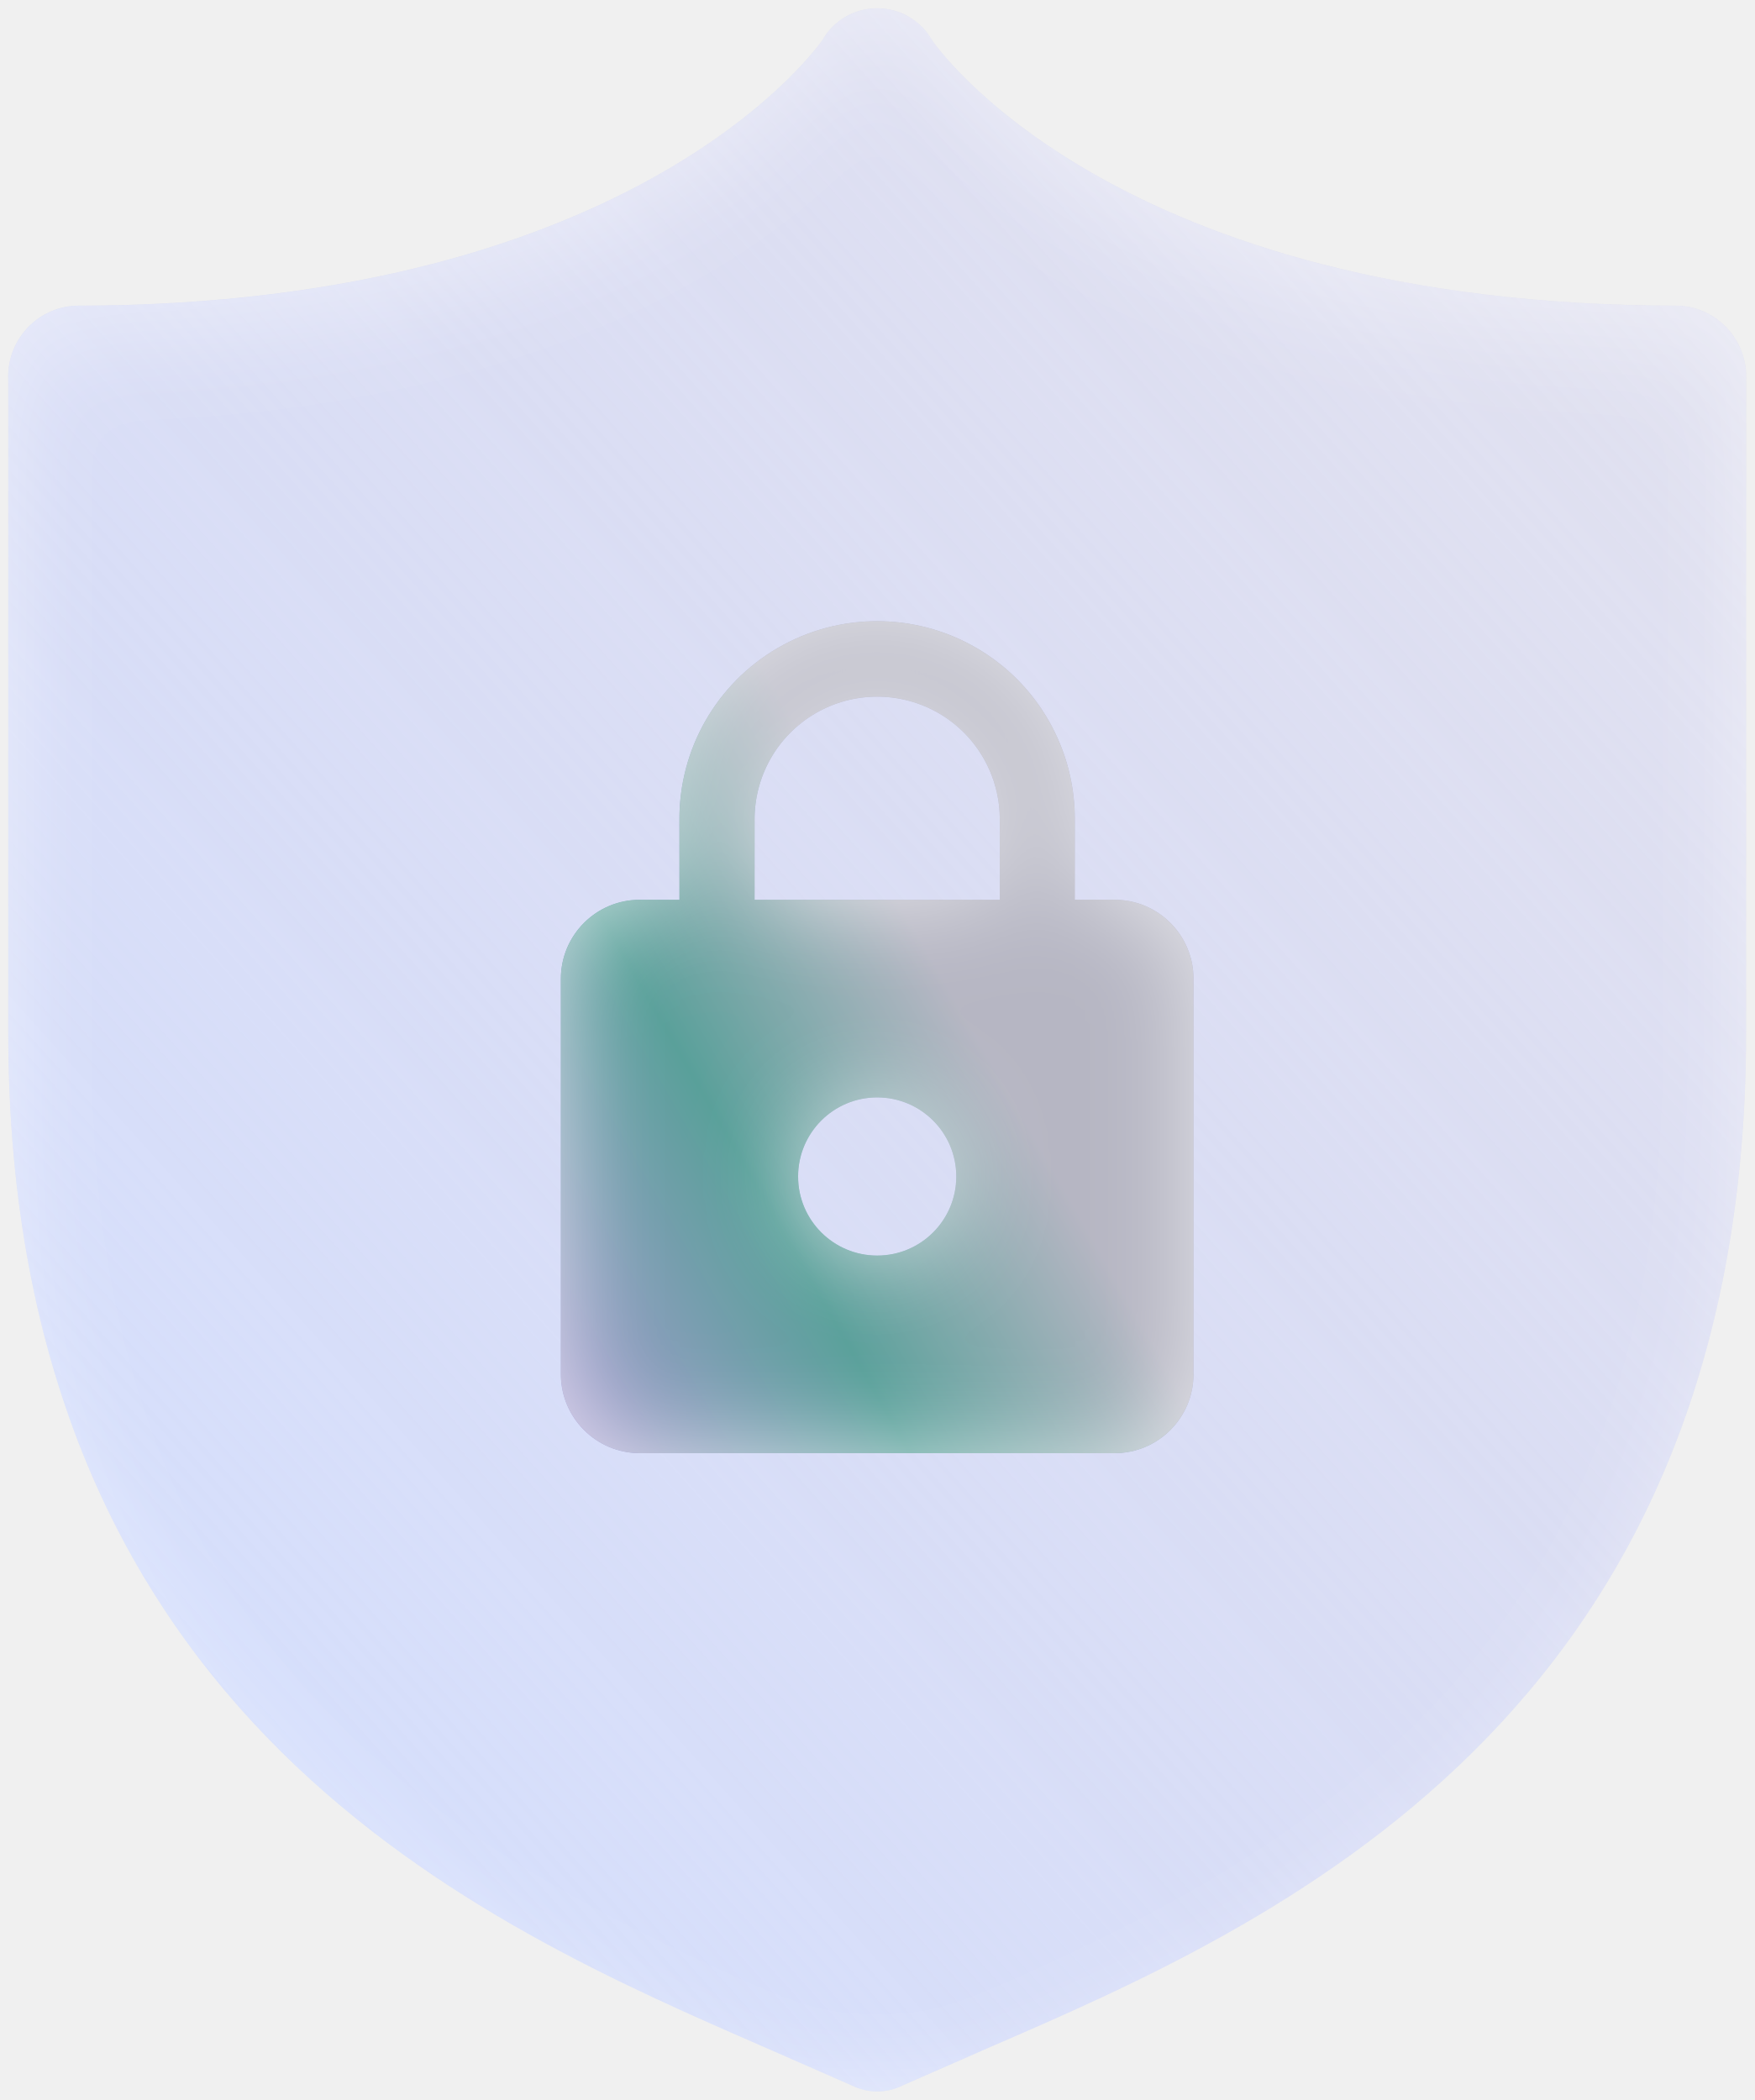
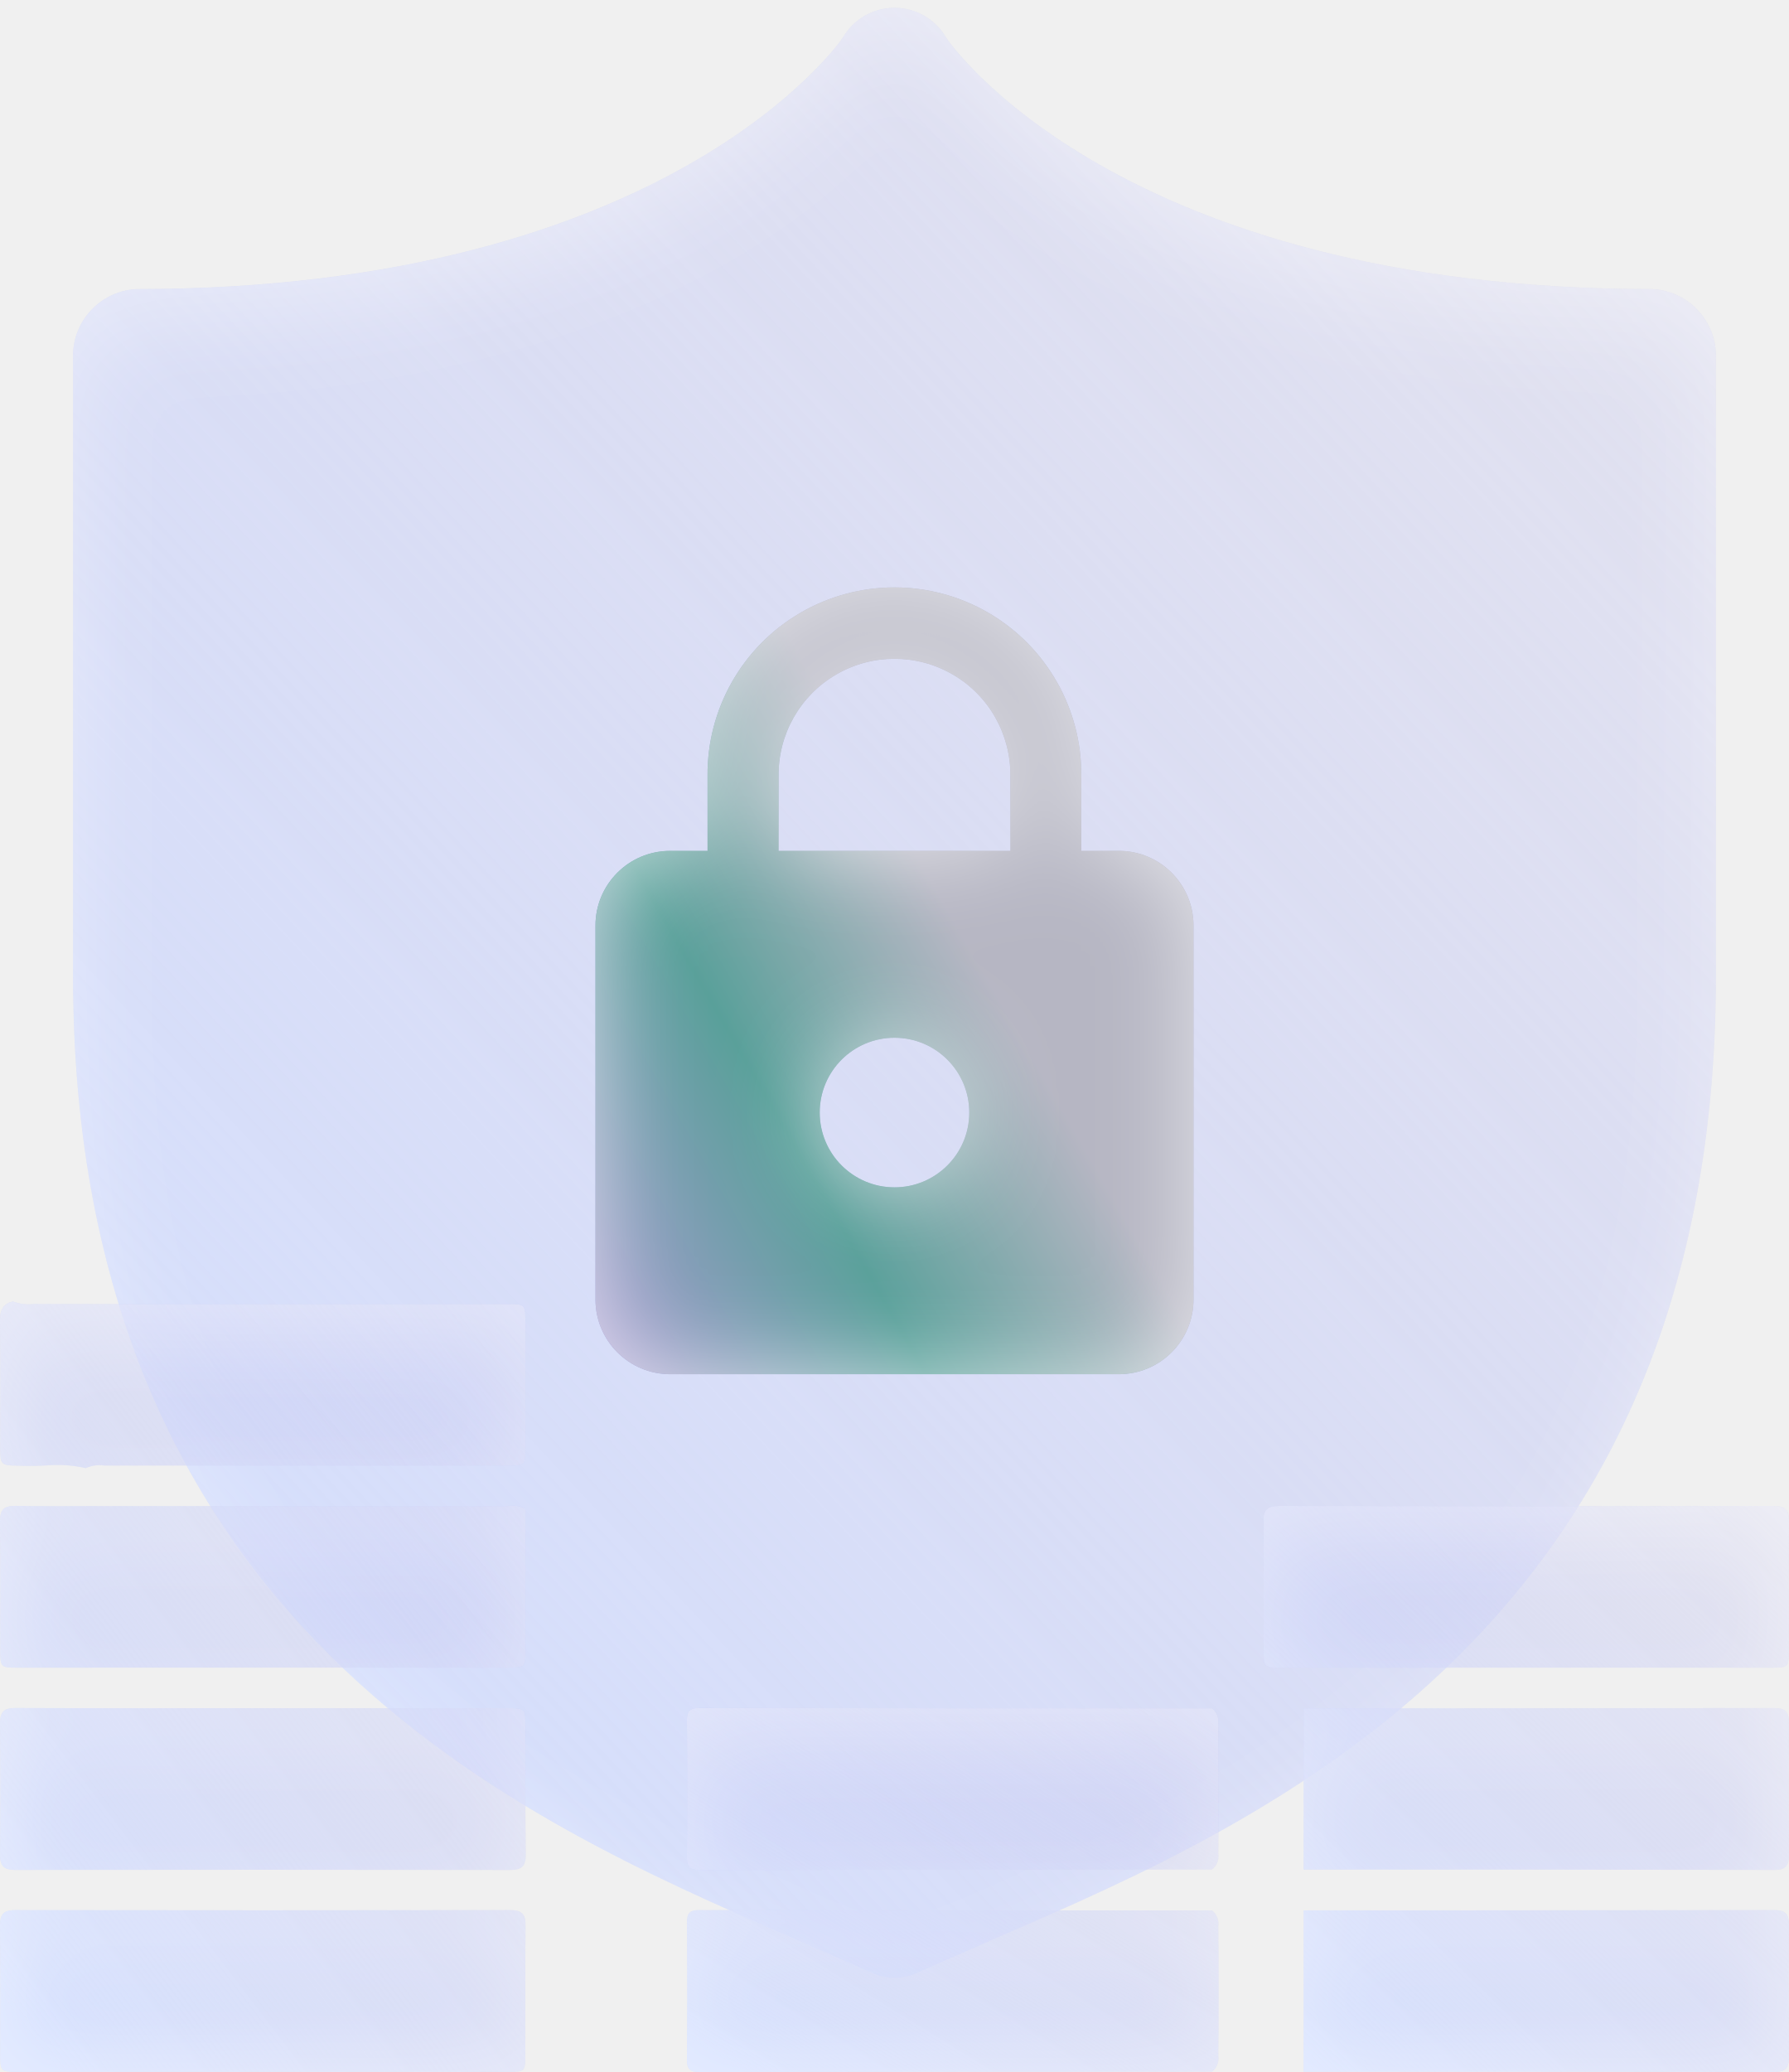
- <svg xmlns="http://www.w3.org/2000/svg" width="106.275" height="127.23" viewBox="0 0 106.275 127.23">
+ <svg xmlns="http://www.w3.org/2000/svg" width="114.64" height="132.748" viewBox="0 0 114.64 132.748">
  <defs>
-     <linearGradient id="linear-gradient" x1="1" x2="0.097" y2="1" gradientUnits="objectBoundingBox">
+     <linearGradient id="a" x1="1" x2="0.097" y2="1" gradientUnits="objectBoundingBox">
      <stop offset="0" stop-color="#c7c7ef" stop-opacity="0.306" />
      <stop offset="1" stop-color="#d6e1ff" />
    </linearGradient>
-     <filter id="Path_2336">
+     <filter id="b">
      <feOffset dy="2" input="SourceAlpha" />
-       <feGaussianBlur stdDeviation="3" result="blur" />
-       <feFlood flood-color="#fff" flood-opacity="0.361" result="color" />
-       <feComposite operator="out" in="SourceGraphic" in2="blur" />
-       <feComposite operator="in" in="color" />
+       <feGaussianBlur stdDeviation="3" result="c" />
+       <feFlood flood-color="#fff" flood-opacity="0.361" result="d" />
+       <feComposite operator="out" in="SourceGraphic" in2="c" />
+       <feComposite operator="in" in="d" />
      <feComposite operator="in" in2="SourceGraphic" />
    </filter>
-     <linearGradient id="linear-gradient-2" x1="0.658" y1="0.5" x2="0" y2="1" gradientUnits="objectBoundingBox">
+     <linearGradient id="e" x1="0.658" y1="0.5" x2="0" y2="1" gradientUnits="objectBoundingBox">
      <stop offset="0" stop-color="#b6b6c3" />
      <stop offset="0.467" stop-color="#59a09a" />
      <stop offset="1" stop-color="#a99bd1" />
    </linearGradient>
-     <filter id="Path_2411">
+     <filter id="f">
      <feOffset input="SourceAlpha" />
-       <feGaussianBlur stdDeviation="3" result="blur-2" />
-       <feFlood flood-color="#fff" flood-opacity="0.635" result="color-2" />
-       <feComposite operator="out" in="SourceGraphic" in2="blur-2" />
-       <feComposite operator="in" in="color-2" />
+       <feGaussianBlur stdDeviation="3" result="g" />
+       <feFlood flood-color="#fff" flood-opacity="0.635" result="h" />
+       <feComposite operator="out" in="SourceGraphic" in2="g" />
+       <feComposite operator="in" in="h" />
+       <feComposite operator="in" in2="SourceGraphic" />
+     </filter>
+     <filter id="j">
+       <feOffset dy="2" input="SourceAlpha" />
+       <feGaussianBlur stdDeviation="3" result="k" />
+       <feFlood flood-color="#fff" flood-opacity="0.361" result="l" />
+       <feComposite operator="out" in="SourceGraphic" in2="k" />
+       <feComposite operator="in" in="l" />
+       <feComposite operator="in" in2="SourceGraphic" />
+     </filter>
+     <filter id="n">
+       <feOffset dy="2" input="SourceAlpha" />
+       <feGaussianBlur stdDeviation="3" result="o" />
+       <feFlood flood-color="#fff" flood-opacity="0.361" result="p" />
+       <feComposite operator="out" in="SourceGraphic" in2="o" />
+       <feComposite operator="in" in="p" />
+       <feComposite operator="in" in2="SourceGraphic" />
+     </filter>
+     <filter id="r">
+       <feOffset dy="2" input="SourceAlpha" />
+       <feGaussianBlur stdDeviation="3" result="s" />
+       <feFlood flood-color="#fff" flood-opacity="0.361" result="t" />
+       <feComposite operator="out" in="SourceGraphic" in2="s" />
+       <feComposite operator="in" in="t" />
      <feComposite operator="in" in2="SourceGraphic" />
    </filter>
  </defs>
-   <g id="Group_12035" data-name="Group 12035" transform="translate(0.5 0.5)">
-     <g data-type="innerShadowGroup">
-       <path id="Path_2336-2" data-name="Path 2336" d="M104.226,20.023C69.85,20.023,59.039,4.065,58.958,3.93a3.823,3.823,0,0,0-6.64,0S41.425,20.023,7.049,20.023A4.3,4.3,0,0,0,3,24.531V64.02c0,41.7,28.789,54.094,45.957,61.577l5.142,2.254a3.454,3.454,0,0,0,3.077,0l5.142-2.254c17.168-7.438,45.957-19.925,45.957-61.577V24.531A4.3,4.3,0,0,0,104.226,20.023Z" transform="translate(-3 -2.002)" fill="url(#linear-gradient)" />
-       <g transform="matrix(1, 0, 0, 1, -0.5, -0.5)" filter="url(#Path_2336)">
-         <path id="Path_2336-3" data-name="Path 2336" d="M104.226,20.023C69.85,20.023,59.039,4.065,58.958,3.93a3.823,3.823,0,0,0-6.64,0S41.425,20.023,7.049,20.023A4.3,4.3,0,0,0,3,24.531V64.02c0,41.7,28.789,54.094,45.957,61.577l5.142,2.254a3.454,3.454,0,0,0,3.077,0l5.142-2.254c17.168-7.438,45.957-19.925,45.957-61.577V24.531A4.3,4.3,0,0,0,104.226,20.023Z" transform="translate(-2.5 -1.5)" fill="#fff" />
+   <g transform="translate(0 0.5)">
+     <g transform="translate(4.682)">
+       <g data-type="innerShadowGroup">
+         <path d="M104.226,20.023C69.85,20.023,59.039,4.065,58.958,3.93a3.823,3.823,0,0,0-6.64,0S41.425,20.023,7.049,20.023A4.3,4.3,0,0,0,3,24.531V64.02c0,41.7,28.789,54.094,45.957,61.577l5.142,2.254a3.454,3.454,0,0,0,3.077,0l5.142-2.254c17.168-7.438,45.957-19.925,45.957-61.577V24.531A4.3,4.3,0,0,0,104.226,20.023Z" transform="translate(-3 -2.002)" fill="url(#a)" />
+         <g transform="matrix(1, 0, 0, 1, -4.68, -0.5)" filter="url(#b)">
+           <path d="M104.226,20.023C69.85,20.023,59.039,4.065,58.958,3.93a3.823,3.823,0,0,0-6.64,0S41.425,20.023,7.049,20.023A4.3,4.3,0,0,0,3,24.531V64.02c0,41.7,28.789,54.094,45.957,61.577l5.142,2.254a3.454,3.454,0,0,0,3.077,0l5.142-2.254c17.168-7.438,45.957-19.925,45.957-61.577V24.531A4.3,4.3,0,0,0,104.226,20.023Z" transform="translate(1.68 -1.5)" fill="#fff" />
+         </g>
+         <path d="M104.226,20.023C69.85,20.023,59.039,4.065,58.958,3.93a3.823,3.823,0,0,0-6.64,0S41.425,20.023,7.049,20.023A4.3,4.3,0,0,0,3,24.531V64.02c0,41.7,28.789,54.094,45.957,61.577l5.142,2.254a3.454,3.454,0,0,0,3.077,0l5.142-2.254c17.168-7.438,45.957-19.925,45.957-61.577V24.531A4.3,4.3,0,0,0,104.226,20.023Z" transform="translate(-3 -2.002)" fill="none" stroke="rgba(0,0,0,0)" stroke-miterlimit="10" stroke-width="1" />
      </g>
-       <path id="Path_2336-4" data-name="Path 2336" d="M104.226,20.023C69.85,20.023,59.039,4.065,58.958,3.93a3.823,3.823,0,0,0-6.64,0S41.425,20.023,7.049,20.023A4.3,4.3,0,0,0,3,24.531V64.02c0,41.7,28.789,54.094,45.957,61.577l5.142,2.254a3.454,3.454,0,0,0,3.077,0l5.142-2.254c17.168-7.438,45.957-19.925,45.957-61.577V24.531A4.3,4.3,0,0,0,104.226,20.023Z" transform="translate(-3 -2.002)" fill="none" stroke="rgba(0,0,0,0)" stroke-miterlimit="10" stroke-width="1" />
+       <g transform="translate(33.475 37.243)">
+         <g data-type="innerShadowGroup">
+           <path d="M41.535,18.767h-2.4V13.977a11.977,11.977,0,1,0-23.953,0v4.791h-2.4A4.789,4.789,0,0,0,8,23.558V47.512A4.789,4.789,0,0,0,12.791,52.3H41.535a4.789,4.789,0,0,0,4.791-4.791V23.558A4.789,4.789,0,0,0,41.535,18.767ZM27.163,40.326a4.791,4.791,0,1,1,4.791-4.791A4.789,4.789,0,0,1,27.163,40.326Zm7.426-21.558H19.737V13.977a7.426,7.426,0,1,1,14.851,0Z" transform="translate(-8 -2)" fill="url(#e)" />
+           <g transform="matrix(1, 0, 0, 1, -38.16, -37.74)" filter="url(#f)">
+             <path d="M41.535,18.767h-2.4V13.977a11.977,11.977,0,1,0-23.953,0v4.791h-2.4A4.789,4.789,0,0,0,8,23.558V47.512A4.789,4.789,0,0,0,12.791,52.3H41.535a4.789,4.789,0,0,0,4.791-4.791V23.558A4.789,4.789,0,0,0,41.535,18.767ZM27.163,40.326a4.791,4.791,0,1,1,4.791-4.791A4.789,4.789,0,0,1,27.163,40.326Zm7.426-21.558H19.737V13.977a7.426,7.426,0,1,1,14.851,0Z" transform="translate(30.16 35.74)" fill="#fff" />
+           </g>
+         </g>
+       </g>
    </g>
-     <g id="Group_12022" data-name="Group 12022" transform="translate(33.475 37.243)">
-       <g data-type="innerShadowGroup">
-         <path id="Path_2411-2" data-name="Path 2411" d="M41.535,18.767h-2.4V13.977a11.977,11.977,0,1,0-23.953,0v4.791h-2.4A4.789,4.789,0,0,0,8,23.558V47.512A4.789,4.789,0,0,0,12.791,52.3H41.535a4.789,4.789,0,0,0,4.791-4.791V23.558A4.789,4.789,0,0,0,41.535,18.767ZM27.163,40.326a4.791,4.791,0,1,1,4.791-4.791A4.789,4.789,0,0,1,27.163,40.326Zm7.426-21.558H19.737V13.977a7.426,7.426,0,1,1,14.851,0Z" transform="translate(-8 -2)" fill="url(#linear-gradient-2)" />
-         <g transform="matrix(1, 0, 0, 1, -33.98, -37.74)" filter="url(#Path_2411)">
-           <path id="Path_2411-3" data-name="Path 2411" d="M41.535,18.767h-2.4V13.977a11.977,11.977,0,1,0-23.953,0v4.791h-2.4A4.789,4.789,0,0,0,8,23.558V47.512A4.789,4.789,0,0,0,12.791,52.3H41.535a4.789,4.789,0,0,0,4.791-4.791V23.558A4.789,4.789,0,0,0,41.535,18.767ZM27.163,40.326a4.791,4.791,0,1,1,4.791-4.791A4.789,4.789,0,0,1,27.163,40.326Zm7.426-21.558H19.737V13.977a7.426,7.426,0,1,1,14.851,0Z" transform="translate(25.98 35.74)" fill="#fff" />
+     <g transform="translate(0 82.881)">
+       <g transform="translate(0 0)">
+         <g data-type="innerShadowGroup">
+           <path d="M16.845,49.357q-7.844,0-15.691,0c-1.111,0-1.14-.028-1.14-1.13,0-2.749.019-5.5-.012-8.248-.009-.74.246-.989.986-.986q15.852.024,31.7,0c.73,0,1,.24.99.984-.031,2.777-.009,5.554-.012,8.329,0,1.008-.05,1.054-1.055,1.054q-3.943,0-7.887,0ZM.986,36.422c-.737,0-.993-.249-.983-.986q.042-4.2,0-8.412C0,26.281.264,26.044,1,26.046c5.31.022,10.62.012,15.933.01q7.8,0,15.61,0c1.1,0,1.13.03,1.133,1.139,0,2.749-.019,5.5.014,8.248.007.744-.266.981-1,.981Q16.838,36.4.986,36.422Zm.078-12.957c-1,0-1.047-.054-1.05-1.059,0-2.777.019-5.551-.012-8.329-.009-.749.265-.993.993-.979,1.834.036,3.668.012,5.5.012q13,0,26,0a1.98,1.98,0,0,1,1.178.163q0,4.571,0,9.14c0,1-.05,1.047-1.062,1.047l-15.773,0ZM2.892,10.512c-.389.014-.78.03-1.166.021-1.846-.047-1.711.144-1.711-1.7C.015,6.3.036,3.768,0,1.234-.009.572.174.156.83,0A2.825,2.825,0,0,0,2.181.164q15.123,0,30.249,0c1.242,0,1.242,0,1.242,1.267q0,4,0,8.007c0,1.042-.04,1.078-1.107,1.078q-12.941,0-25.88,0a2.077,2.077,0,0,0-1.185.164A8.315,8.315,0,0,0,2.892,10.512Z" fill="url(#a)" />
+           <g transform="matrix(1, 0, 0, 1, 0, -83.38)" filter="url(#j)">
+             <path d="M16.845,49.357q-7.844,0-15.691,0c-1.111,0-1.14-.028-1.14-1.13,0-2.749.019-5.5-.012-8.248-.009-.74.246-.989.986-.986q15.852.024,31.7,0c.73,0,1,.24.99.984-.031,2.777-.009,5.554-.012,8.329,0,1.008-.05,1.054-1.055,1.054q-3.943,0-7.887,0ZM.986,36.422c-.737,0-.993-.249-.983-.986q.042-4.2,0-8.412C0,26.281.264,26.044,1,26.046c5.31.022,10.62.012,15.933.01q7.8,0,15.61,0c1.1,0,1.13.03,1.133,1.139,0,2.749-.019,5.5.014,8.248.007.744-.266.981-1,.981Q16.838,36.4.986,36.422Zm.078-12.957c-1,0-1.047-.054-1.05-1.059,0-2.777.019-5.551-.012-8.329-.009-.749.265-.993.993-.979,1.834.036,3.668.012,5.5.012q13,0,26,0a1.98,1.98,0,0,1,1.178.163q0,4.571,0,9.14c0,1-.05,1.047-1.062,1.047l-15.773,0ZM2.892,10.512c-.389.014-.78.03-1.166.021-1.846-.047-1.711.144-1.711-1.7C.015,6.3.036,3.768,0,1.234-.009.572.174.156.83,0A2.825,2.825,0,0,0,2.181.164q15.123,0,30.249,0c1.242,0,1.242,0,1.242,1.267q0,4,0,8.007c0,1.042-.04,1.078-1.107,1.078q-12.941,0-25.88,0a2.077,2.077,0,0,0-1.185.164A8.315,8.315,0,0,0,2.892,10.512Z" transform="translate(0 83.38)" fill="#fff" />
+           </g>
+         </g>
+       </g>
+       <g transform="translate(44.018 26.047)">
+         <g data-type="innerShadowGroup">
+           <path d="M0,22.542q.039-4.409,0-8.817c0-.616.218-.779.8-.779q16.426.024,32.849.021a1.076,1.076,0,0,1,.4,1q.043,4.164,0,8.329a1.068,1.068,0,0,1-.4,1Q17.226,23.3.8,23.321H.789C.211,23.321,0,23.149,0,22.542ZM0,9.594Q.039,5.186,0,.777C0,.164.219,0,.8,0Q17.23.025,33.652.019a1.078,1.078,0,0,1,.4,1q.043,4.167,0,8.328a1.07,1.07,0,0,1-.4,1Q17.226,10.36.8,10.376C.214,10.376,0,10.2,0,9.594Z" transform="translate(0 0)" fill="url(#a)" />
+           <g transform="matrix(1, 0, 0, 1, -44.02, -109.43)" filter="url(#n)">
+             <path d="M0,22.542q.039-4.409,0-8.817c0-.616.218-.779.8-.779q16.426.024,32.849.021a1.076,1.076,0,0,1,.4,1q.043,4.164,0,8.329a1.068,1.068,0,0,1-.4,1Q17.226,23.3.8,23.321H.789C.211,23.321,0,23.149,0,22.542ZM0,9.594Q.039,5.186,0,.777C0,.164.219,0,.8,0Q17.23.025,33.652.019a1.078,1.078,0,0,1,.4,1q.043,4.167,0,8.328a1.07,1.07,0,0,1-.4,1Q17.226,10.36.8,10.376C.214,10.376,0,10.2,0,9.594Z" transform="translate(44.02 109.43)" fill="#fff" />
+           </g>
+         </g>
+       </g>
+       <g transform="translate(80.958 13.101)">
+         <g transform="translate(0 0)">
+           <g data-type="innerShadowGroup">
+             <path d="M2.582,36.244q0-5.168,0-10.334,15.077,0,30.151-.019c.7,0,.952.247.945.945q-.035,4.243,0,8.488c0,.7-.247.942-.945.942Q17.659,36.238,2.582,36.244ZM32.735,23.32Q17.659,23.295,2.582,23.3q0-5.165,0-10.332,15.077-.007,30.151-.021c.7,0,.952.246.945.944q-.035,4.246,0,8.488c0,.7-.244.942-.934.942ZM1.146,10.365c-1.106,0-1.134-.029-1.134-1.137,0-2.75.019-5.5-.012-8.251C-.007.235.264,0,.992,0Q16.845.025,32.7,0c.738,0,.992.251.985.987-.029,2.776-.009,5.552-.014,8.331,0,1-.05,1.046-1.061,1.046q-7.927,0-15.853,0Q8.953,10.367,1.146,10.365Z" fill="url(#a)" />
+             <g transform="matrix(1, 0, 0, 1, -80.96, -96.48)" filter="url(#r)">
+               <path d="M2.582,36.244q0-5.168,0-10.334,15.077,0,30.151-.019c.7,0,.952.247.945.945q-.035,4.243,0,8.488c0,.7-.247.942-.945.942Q17.659,36.238,2.582,36.244ZM32.735,23.32Q17.659,23.295,2.582,23.3q0-5.165,0-10.332,15.077-.007,30.151-.021c.7,0,.952.246.945.944q-.035,4.246,0,8.488c0,.7-.244.942-.934.942ZM1.146,10.365c-1.106,0-1.134-.029-1.134-1.137,0-2.75.019-5.5-.012-8.251C-.007.235.264,0,.992,0Q16.845.025,32.7,0c.738,0,.992.251.985.987-.029,2.776-.009,5.552-.014,8.331,0,1-.05,1.046-1.061,1.046q-7.927,0-15.853,0Q8.953,10.367,1.146,10.365Z" transform="translate(80.96 96.48)" fill="#fff" />
+             </g>
+           </g>
        </g>
      </g>
    </g>
  </g>
</svg>
